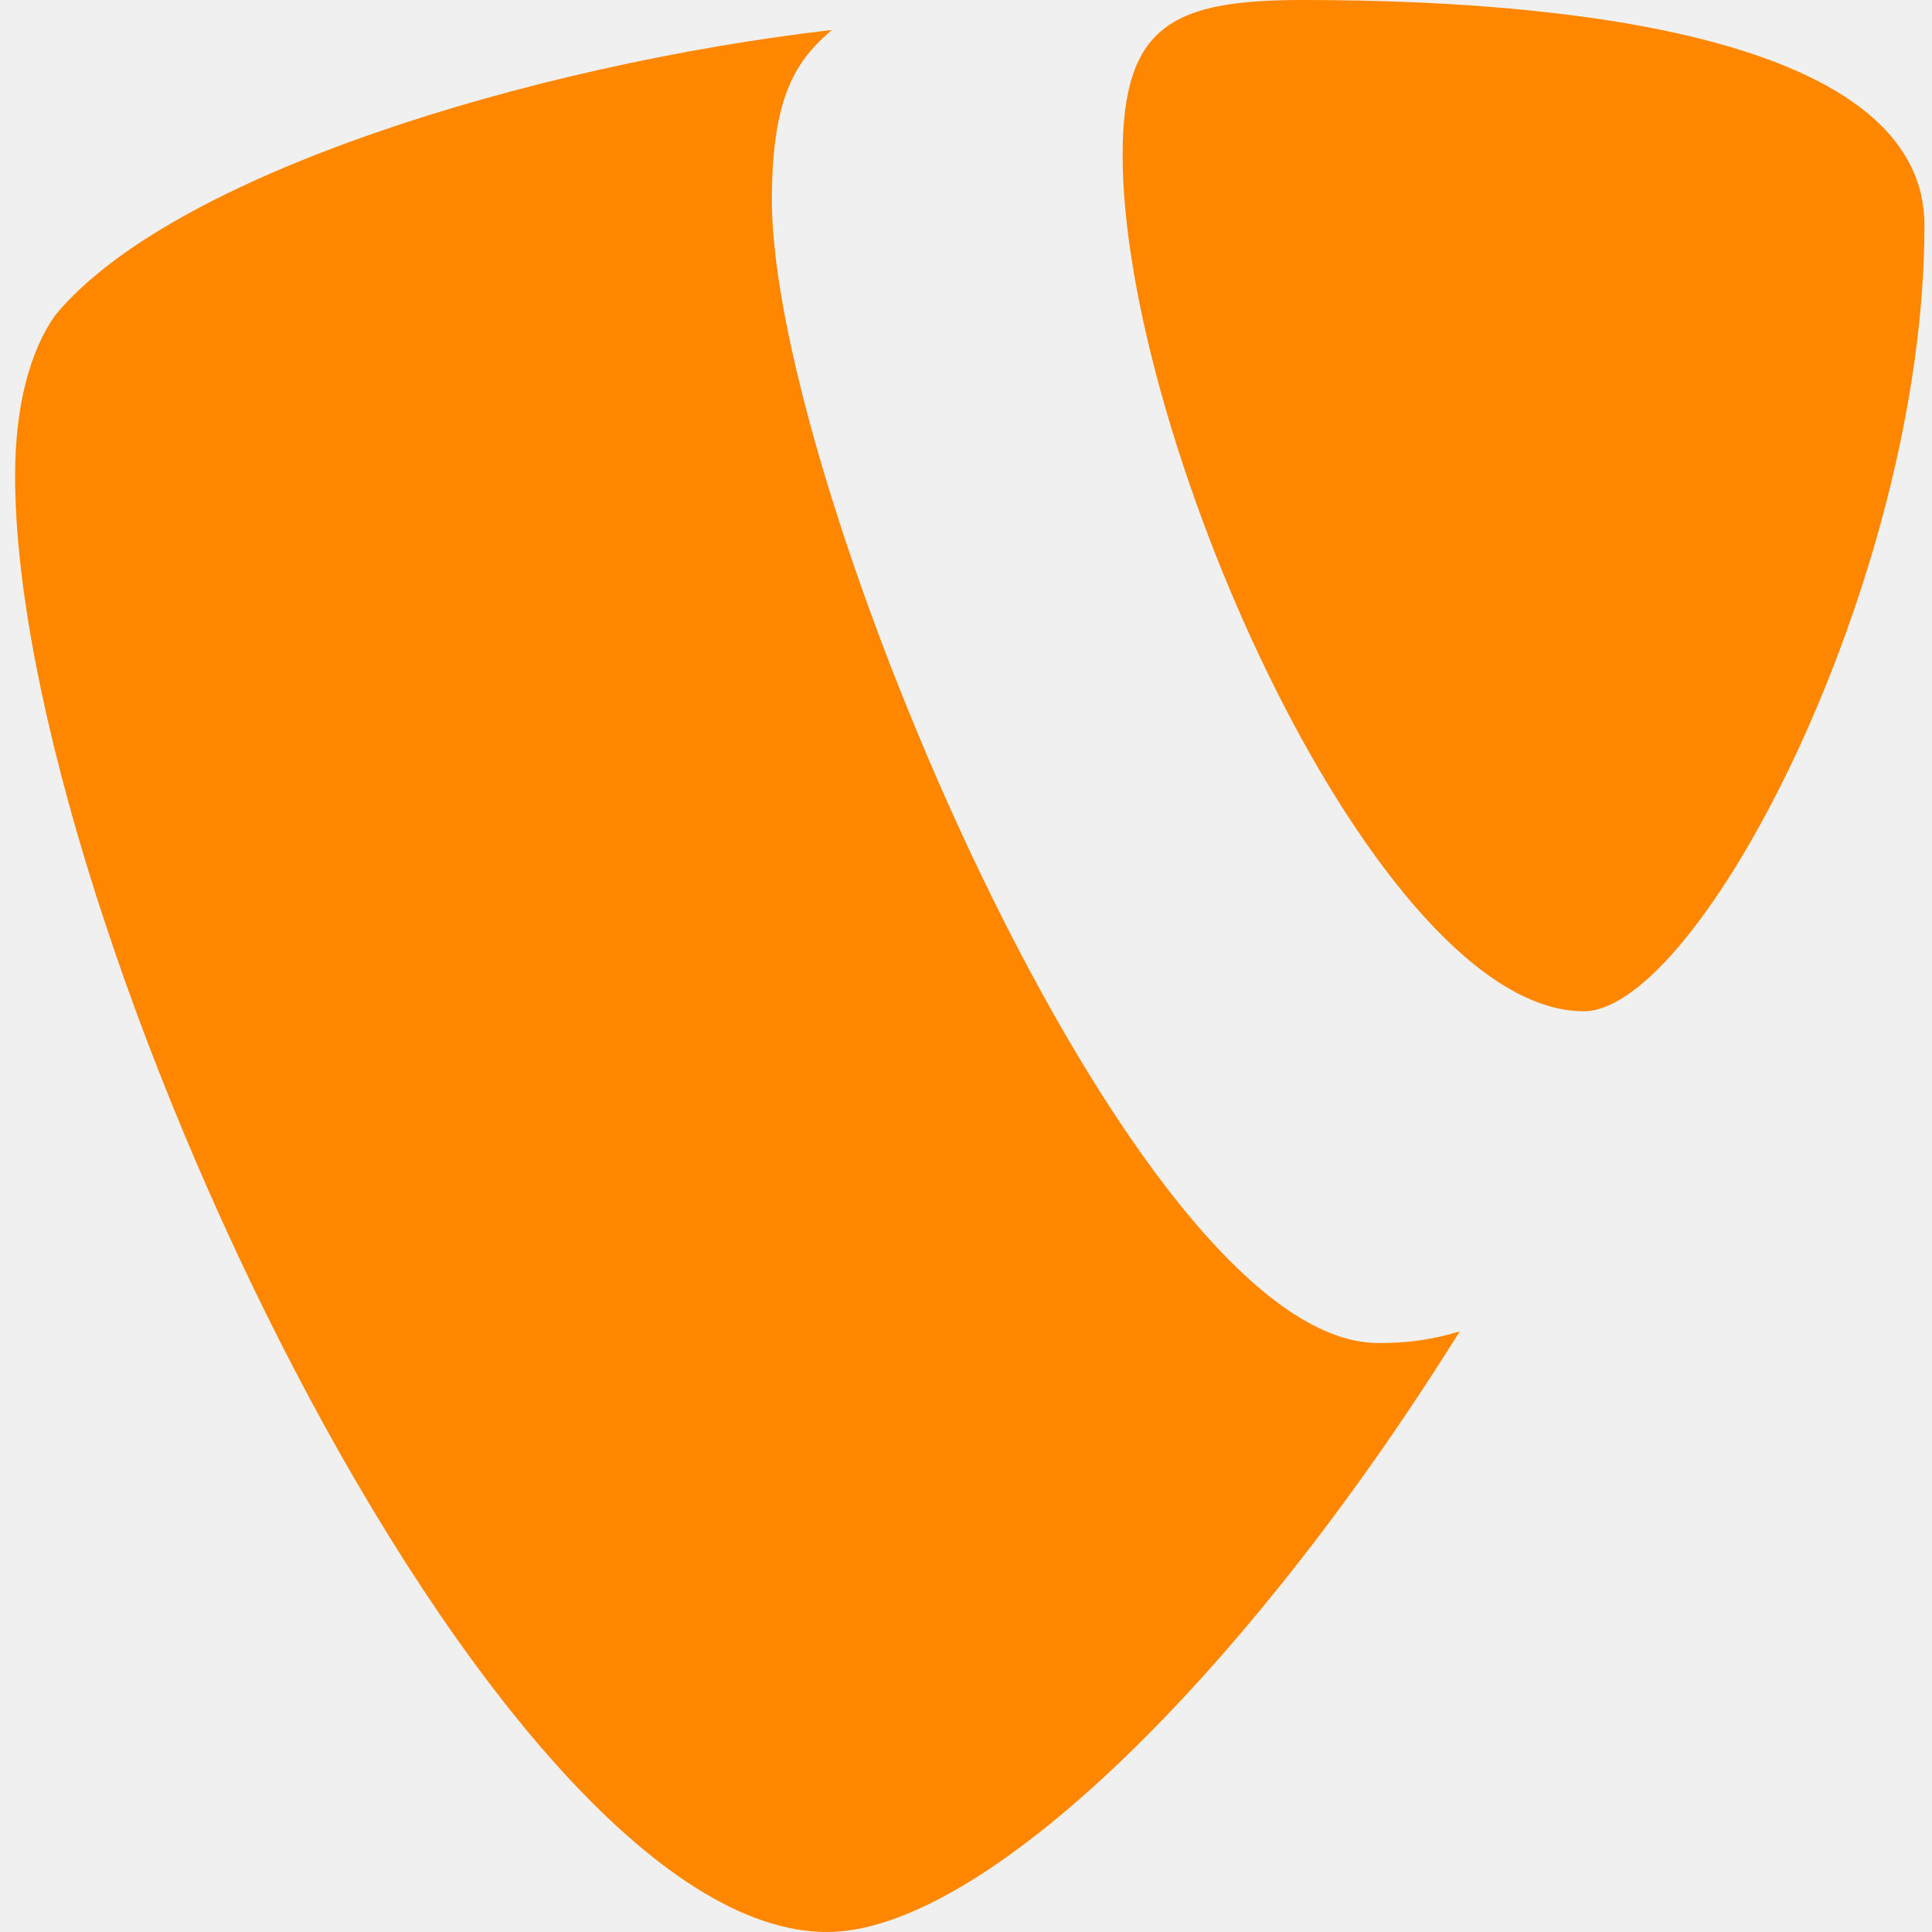
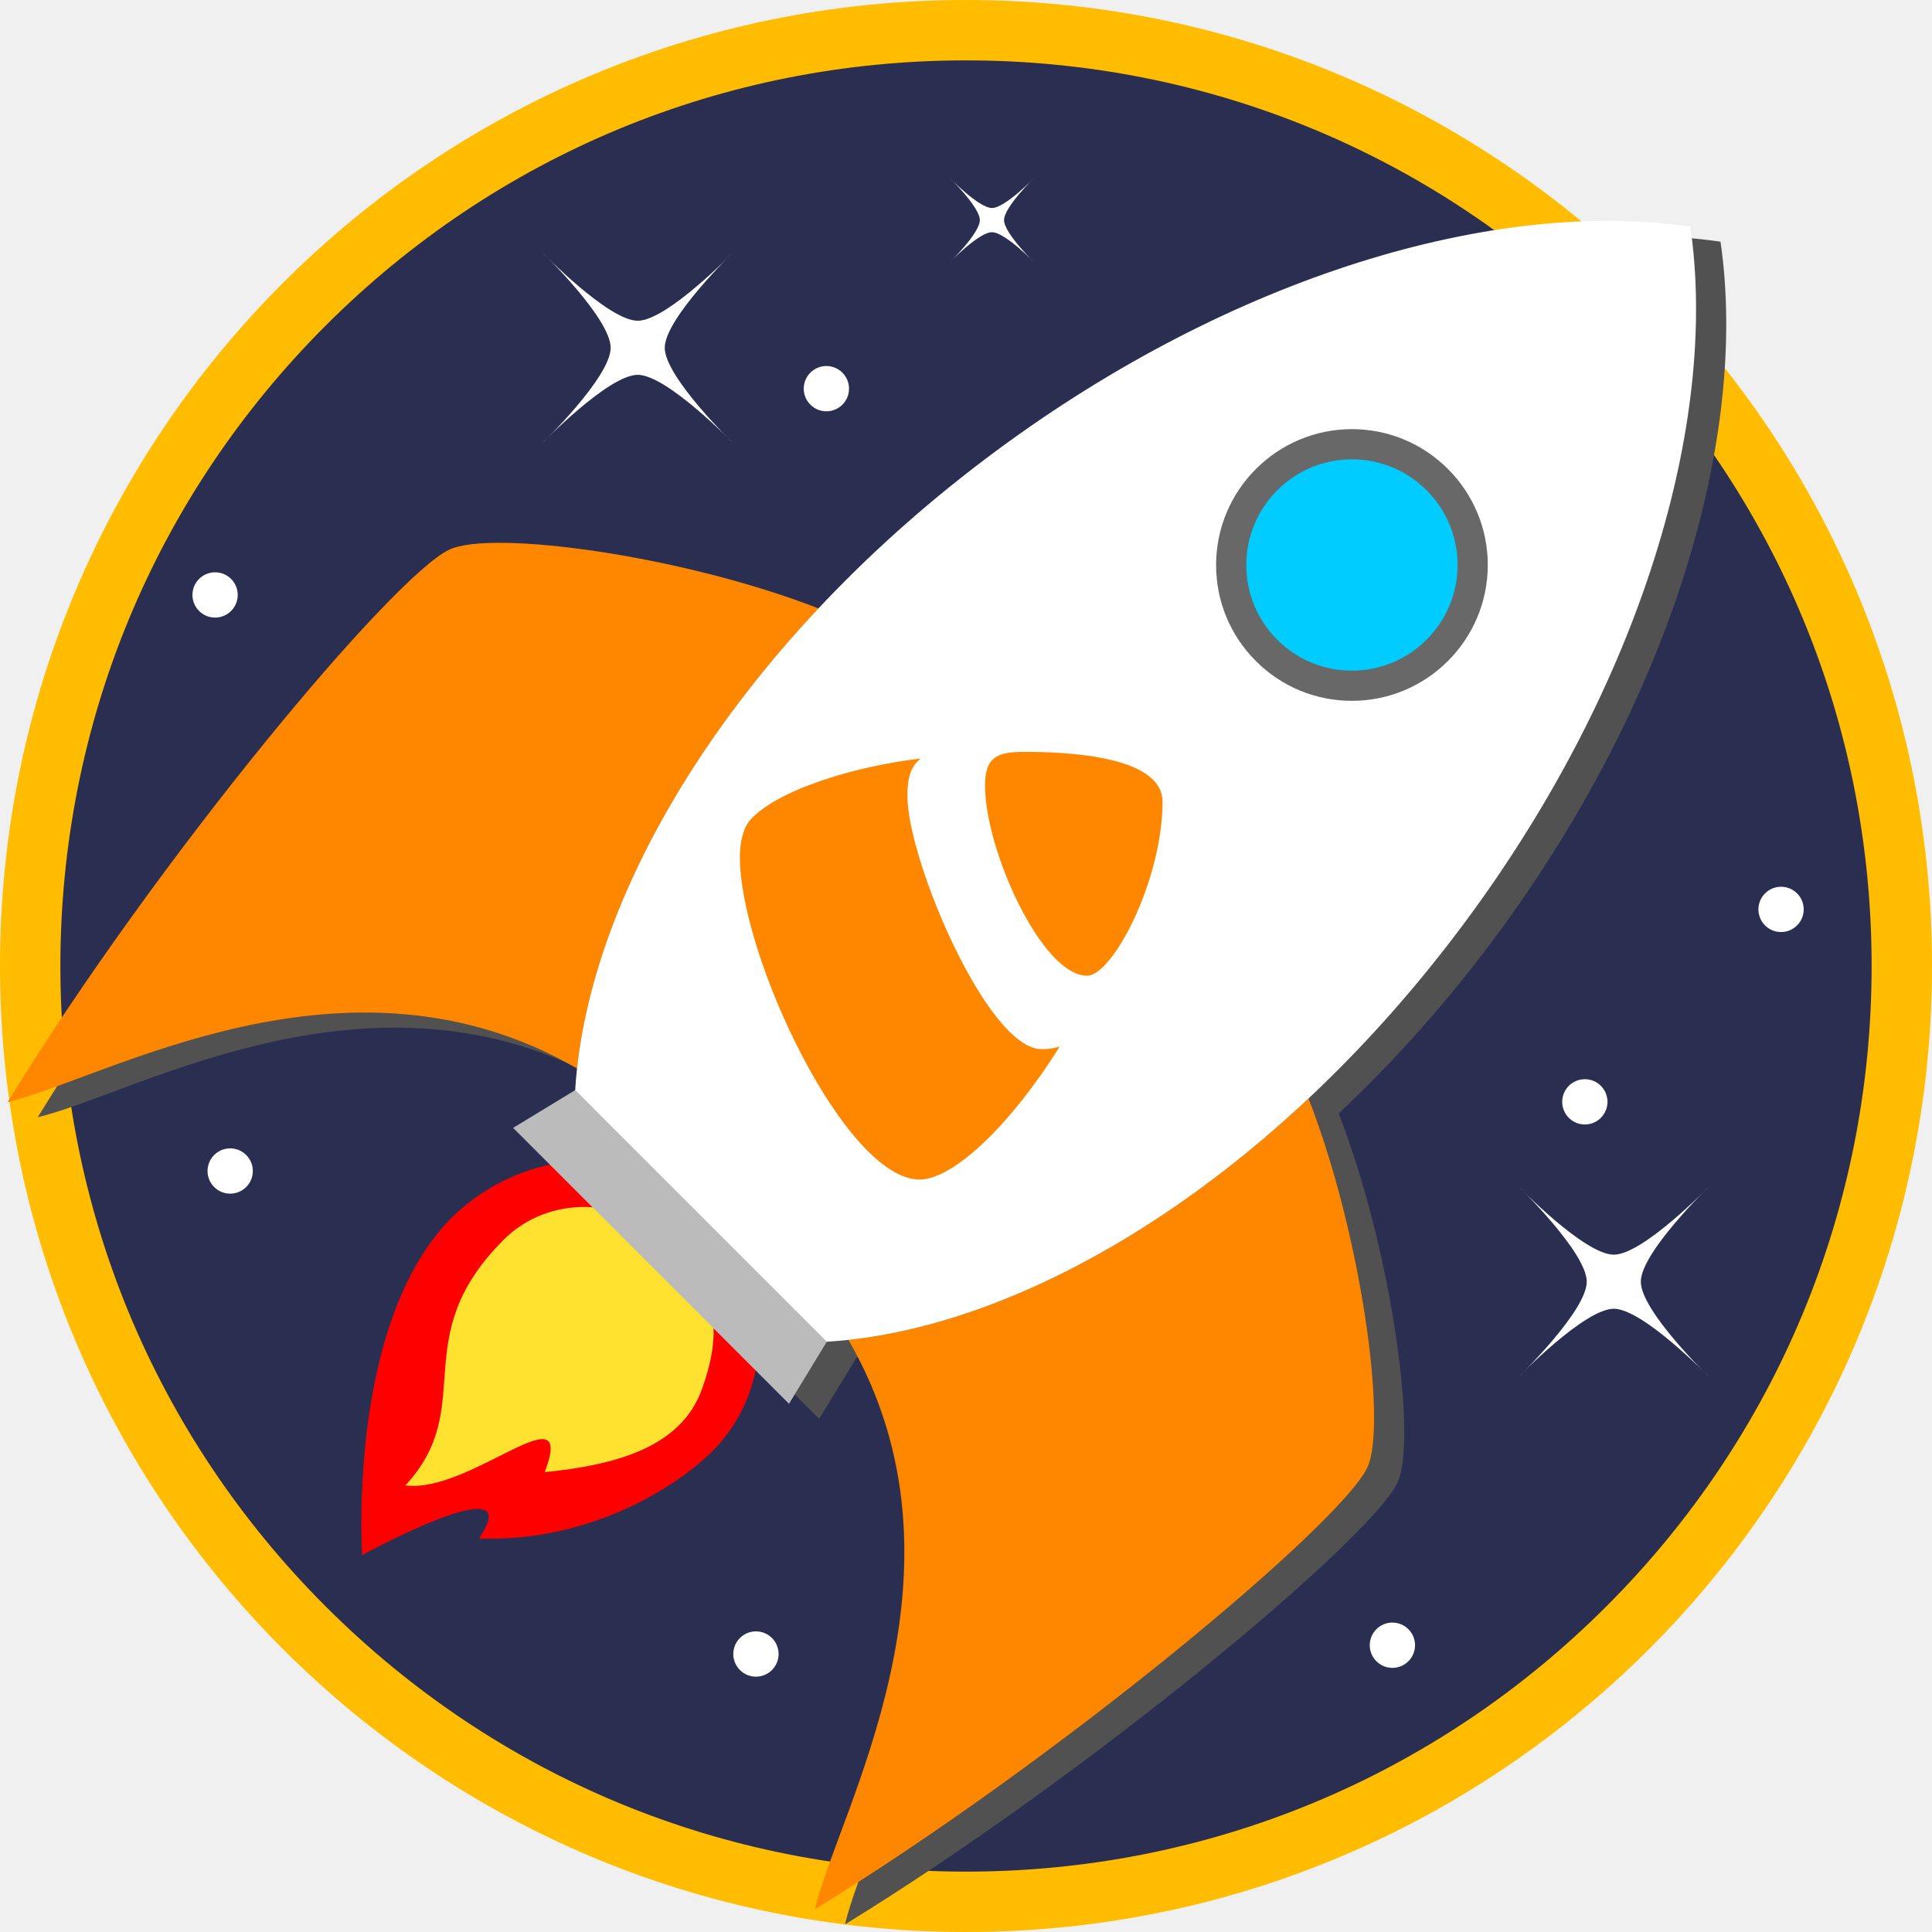
- <svg xmlns="http://www.w3.org/2000/svg" version="1.1" id="Ebene_1" x="0px" y="0px" width="256px" height="256px" viewBox="0 0 256 256" enable-background="new 0 0 256 256" xml:space="preserve">
+ <svg xmlns="http://www.w3.org/2000/svg" version="1.1" x="0px" y="0px" width="256px" height="256px" viewBox="0 0 256 256" enable-background="new 0 0 256 256" xml:space="preserve">
  <g>
-     <path fill="#FF8700" d="M193.424,176.418c-3.797,1.121-6.827,1.539-10.8,1.539c-32.552,0-80.345-113.622-80.345-151.44   c0-13.919,3.296-18.565,7.954-22.552C70.398,8.61,22.596,23.214,7.312,41.779C4.008,46.431,2,53.72,2,63.008   C2,122.042,65.078,256,109.573,256C130.164,256.003,164.867,222.203,193.424,176.418" />
-     <path fill="#FF8700" d="M172.646,0C213.809,0,255,6.629,255,29.842c0,47.09-29.894,104.155-45.157,104.155   c-27.225,0-61.089-75.63-61.089-113.447C148.754,3.306,155.393,0,172.646,0" />
+     <path fill="#2A2F51" d="M128,252C59.626,252,4,196.374,4,128S59.626,4,128,4s124,55.626,124,124S196.374,252,128,252z" />
+     <path fill="#FFBC00" d="M128,8c32.053,0,62.188,12.482,84.854,35.147C235.518,65.812,248,95.947,248,128   c0,32.053-12.482,62.188-35.146,84.854C190.188,235.518,160.053,248,128,248c-32.053,0-62.188-12.482-84.853-35.146   C20.482,190.188,8,160.053,8,128c0-32.053,12.482-62.188,35.147-84.853S95.947,8,128,8 M128,0C57.308,0,0,57.308,0,128   c0,70.691,57.308,128,128,128c70.691,0,128-57.309,128-128C256,57.308,198.691,0,128,0L128,0z" />
  </g>
+   <g>
+     <path fill="#FF0000" d="M94.395,192.288c-4.81,4.808-16.385,12.11-30.921,11.562c6.766-9.945-15.482,2.201-15.483,2.2   c0,0-2.235-33.521,13.76-46.405c9.417-7.588,22.79-8.176,31.805,0.84C102.568,169.498,102.945,183.736,94.395,192.288z" />
+     <path fill="#FFE12F" d="M93.021,184.043c-2.77,7.725-11.319,10.055-20.84,11.027c4.274-11.271-9.911,2.914-18.459,1.748   c9.715-10.491-0.049-19.479,13.006-32.535c6.031-6.03,16.075-5.768,22.434,0.594C95.52,171.234,95.487,177.163,93.021,184.043z" />
+   </g>
+   <g>
+     <path fill="#515151" d="M198.318,123.921c23.129-31.297,33.428-66.007,29.658-91.897c-25.893-3.77-60.603,6.528-91.898,29.657   c-8.806,6.508-16.708,13.574-23.62,20.939c-18.1-7.045-43.358-10.466-48.948-7.779C55.981,78.459,24.898,115.626,5,148.039   c13.067-3.107,44.924-22.109,75.463-4.459c-0.105,0.97-0.194,1.936-0.252,2.891l-0.013-0.014l-8.206,4.993l36.557,36.558   l4.994-8.206l-0.013-0.013c0.967-0.059,1.943-0.148,2.924-0.257c-0.011,0.001-0.023,0.004-0.034,0.005   c17.648,30.539-1.352,62.396-4.459,75.463c32.413-19.896,69.58-50.98,73.198-58.511c2.687-5.591-0.734-30.849-7.779-48.948   C184.745,140.629,191.812,132.729,198.318,123.921z M81.009,139.71c-0.027,0.16-0.053,0.321-0.079,0.481   C80.956,140.031,80.981,139.87,81.009,139.71z M102.811,93.919c-0.008,0.01-0.015,0.02-0.023,0.029   C102.795,93.938,102.803,93.929,102.811,93.919z M97.271,101.595c-0.023,0.035-0.046,0.069-0.069,0.104   C97.226,101.664,97.248,101.629,97.271,101.595z M90.364,113.159c-0.04,0.076-0.08,0.151-0.12,0.227   C90.284,113.311,90.324,113.235,90.364,113.159z M86.689,120.881c-0.051,0.119-0.1,0.237-0.15,0.356   C86.589,121.119,86.639,121,86.689,120.881z M83.763,128.643c-0.024,0.072-0.046,0.146-0.069,0.219   C83.717,128.788,83.739,128.715,83.763,128.643z M82.677,132.257c-0.037,0.132-0.075,0.265-0.111,0.396   C82.603,132.521,82.641,132.389,82.677,132.257z M120.306,178.988c-0.172,0.029-0.343,0.057-0.514,0.085   C119.963,179.045,120.134,179.018,120.306,178.988z M131.363,176.234c-0.079,0.025-0.157,0.05-0.235,0.074   C131.206,176.284,131.284,176.261,131.363,176.234z M127.754,177.318c-0.139,0.039-0.277,0.08-0.416,0.117   C127.477,177.398,127.616,177.357,127.754,177.318z M166.062,157.204c0.002-0.002,0.004-0.003,0.006-0.005   C166.064,157.201,166.062,157.202,166.062,157.204z M138.762,173.461c0.119-0.05,0.237-0.1,0.356-0.15   C138.999,173.361,138.881,173.411,138.762,173.461z M146.62,169.752c0.069-0.036,0.142-0.074,0.211-0.111   C146.762,169.678,146.689,169.716,146.62,169.752z M158.314,162.789c0.025-0.02,0.054-0.036,0.08-0.055   C158.368,162.753,158.341,162.771,158.314,162.789z" />
+   </g>
+   <polygon fill="#BBBBBB" points="104.549,186.008 67.992,149.45 76.198,144.457 109.543,177.802 " />
+   <path fill="#FF8700" d="M112.42,177.537c17.648,30.539-1.352,62.396-4.459,75.463c32.413-19.896,69.58-50.98,73.198-58.511  c2.687-5.591-0.734-30.849-7.779-48.948C153.613,164.09,131.673,175.439,112.42,177.537z" />
+   <path fill="#FF8700" d="M108.458,80.62c-18.1-7.045-43.358-10.466-48.948-7.779C51.981,76.459,20.898,113.626,1,146.039  c13.067-3.107,44.924-22.109,75.463-4.459C78.56,122.326,89.91,100.386,108.458,80.62z" />
+   <g>
+     <path fill="#FFFFFF" d="M223.977,30.024c-25.892-3.77-60.602,6.528-91.897,29.657c-33.629,24.851-54.219,57.795-55.868,84.79   l33.319,33.318c26.994-1.648,59.937-22.239,84.789-55.868C217.447,90.624,227.746,55.914,223.977,30.024z" />
+   </g>
+   <path fill="#FF8700" d="M140.414,138.676c-0.838,0.247-1.512,0.346-2.391,0.344c-7.205,0-17.786-25.149-17.787-33.523  c0-3.081,0.732-4.107,1.761-4.991c-8.818,1.026-19.401,4.258-22.782,8.369c-0.729,1.027-1.176,2.647-1.176,4.699  c0,13.066,13.961,42.72,23.812,42.719C126.411,156.292,134.094,148.814,140.414,138.676 M135.814,99.625  c9.113,0,18.227,1.467,18.228,6.608c-0.001,10.425-6.618,23.055-9.993,23.055c-6.027,0.001-13.525-16.741-13.525-25.111  C130.523,100.354,131.992,99.625,135.814,99.625" />
+   <g>
+     <path fill="#00CCFF" d="M179.139,90.862c-4.275,0-8.293-1.664-11.314-4.685c-3.021-3.022-4.686-7.041-4.686-11.314   c0-8.822,7.178-16,16-16s16,7.178,16,16S187.961,90.862,179.139,90.862z" />
+     <path fill="#686868" d="M179.139,60.863c7.72,0,14,6.28,14,14c0,7.719-6.28,14-14,14c-3.741,0-7.257-1.456-9.9-4.099   c-2.644-2.645-4.1-6.161-4.1-9.9C165.139,67.143,171.419,60.863,179.139,60.863 M179.139,56.863c-9.925,0-18,8.075-18,18   c0,4.81,1.873,9.33,5.271,12.729s7.918,5.271,12.729,5.271c9.925,0,18-8.075,18-18C197.139,64.938,189.063,56.863,179.139,56.863   L179.139,56.863z" />
+   </g>
+   <circle fill="#FFFFFF" cx="109.5" cy="51.5" r="3" />
+   <circle fill="#FFFFFF" cx="236" cy="120.5" r="3" />
+   <circle fill="#FFFFFF" cx="184.5" cy="218" r="3" />
+   <circle fill="#FFFFFF" cx="210" cy="145.999" r="3" />
+   <circle fill="#FFFFFF" cx="100.167" cy="219.166" r="3" />
+   <circle fill="#FFFFFF" cx="30.5" cy="155.166" r="3" />
+   <circle fill="#FFFFFF" cx="28.5" cy="78.833" r="3" />
+   <path fill="#FFFFFF" d="M84.5,42.5c3.897,0,12.667-9.084,12.667-9.084s-9.084,8.77-9.084,12.667s9.084,12.667,9.084,12.667  s-8.77-9.084-12.667-9.084S71.833,58.75,71.833,58.75s9.084-8.77,9.084-12.667s-9.084-12.667-9.084-12.667S80.603,42.5,84.5,42.5z" />
+   <path fill="#FFFFFF" d="M213.834,166.251c3.896,0,12.666-9.084,12.666-9.084s-9.084,8.771-9.084,12.667S226.5,182.5,226.5,182.5  s-8.77-9.084-12.666-9.084s-12.667,9.084-12.667,9.084s9.084-8.77,9.084-12.666s-9.084-12.667-9.084-12.667  S209.938,166.251,213.834,166.251z" />
+   <path fill="#FFFFFF" d="M131.438,27.564c1.744,0,5.666-4.064,5.666-4.064s-4.063,3.923-4.063,5.667c0,1.743,4.063,5.666,4.063,5.666  s-3.922-4.064-5.666-4.064s-5.667,4.064-5.667,4.064s4.063-3.923,4.063-5.666c0-1.744-4.063-5.667-4.063-5.667  S129.693,27.564,131.438,27.564z" />
</svg>
